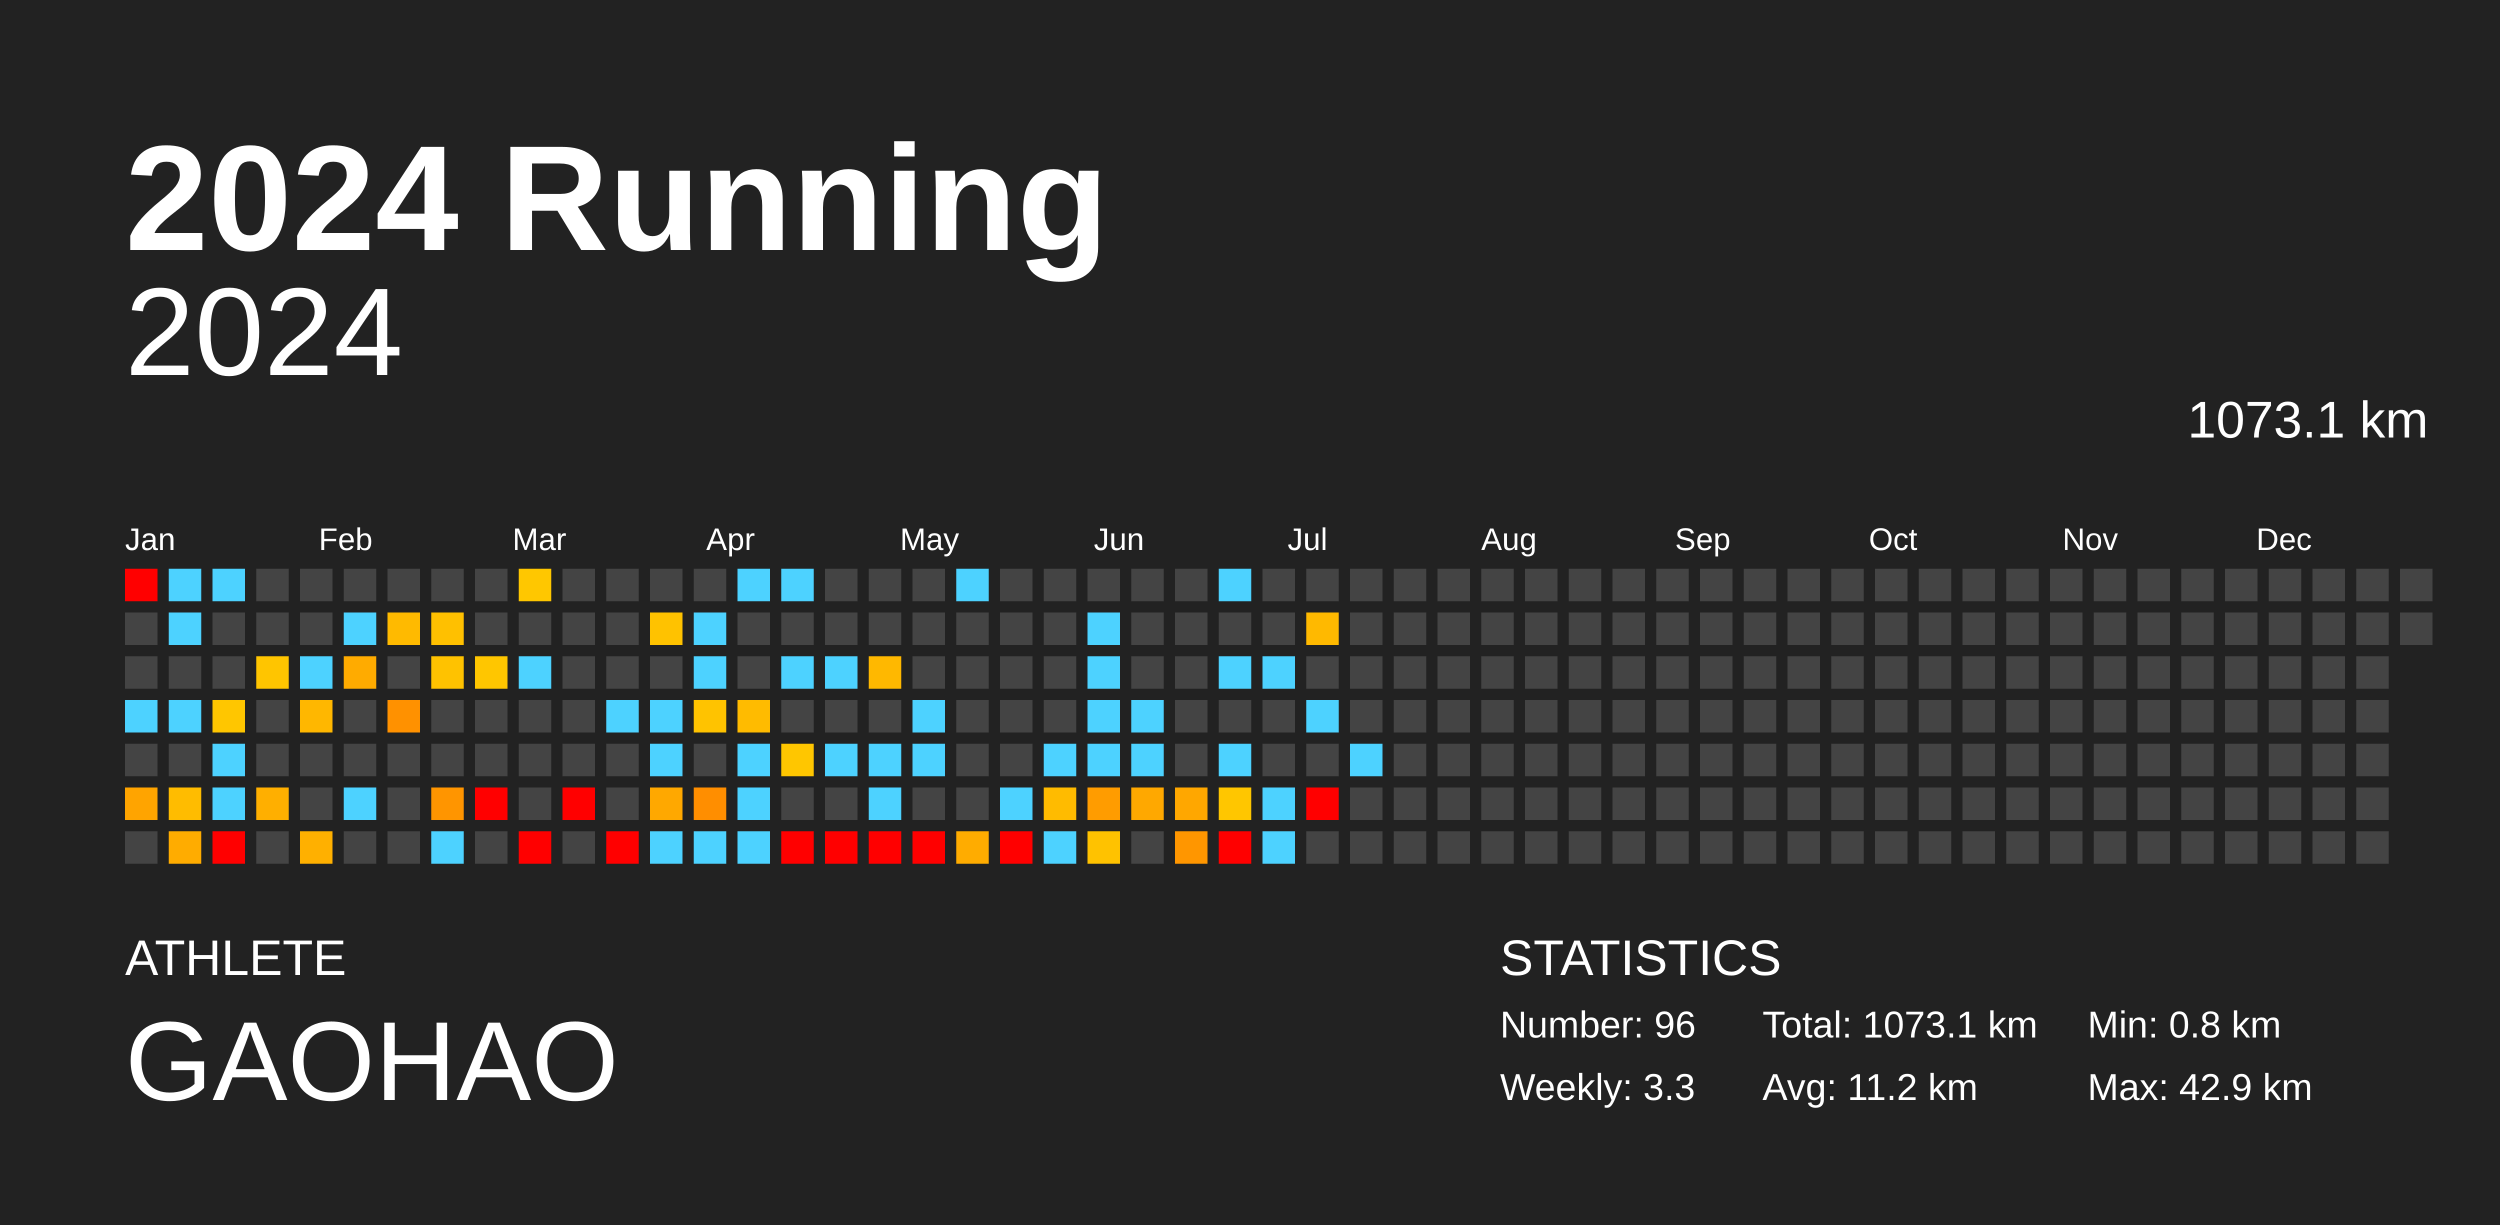
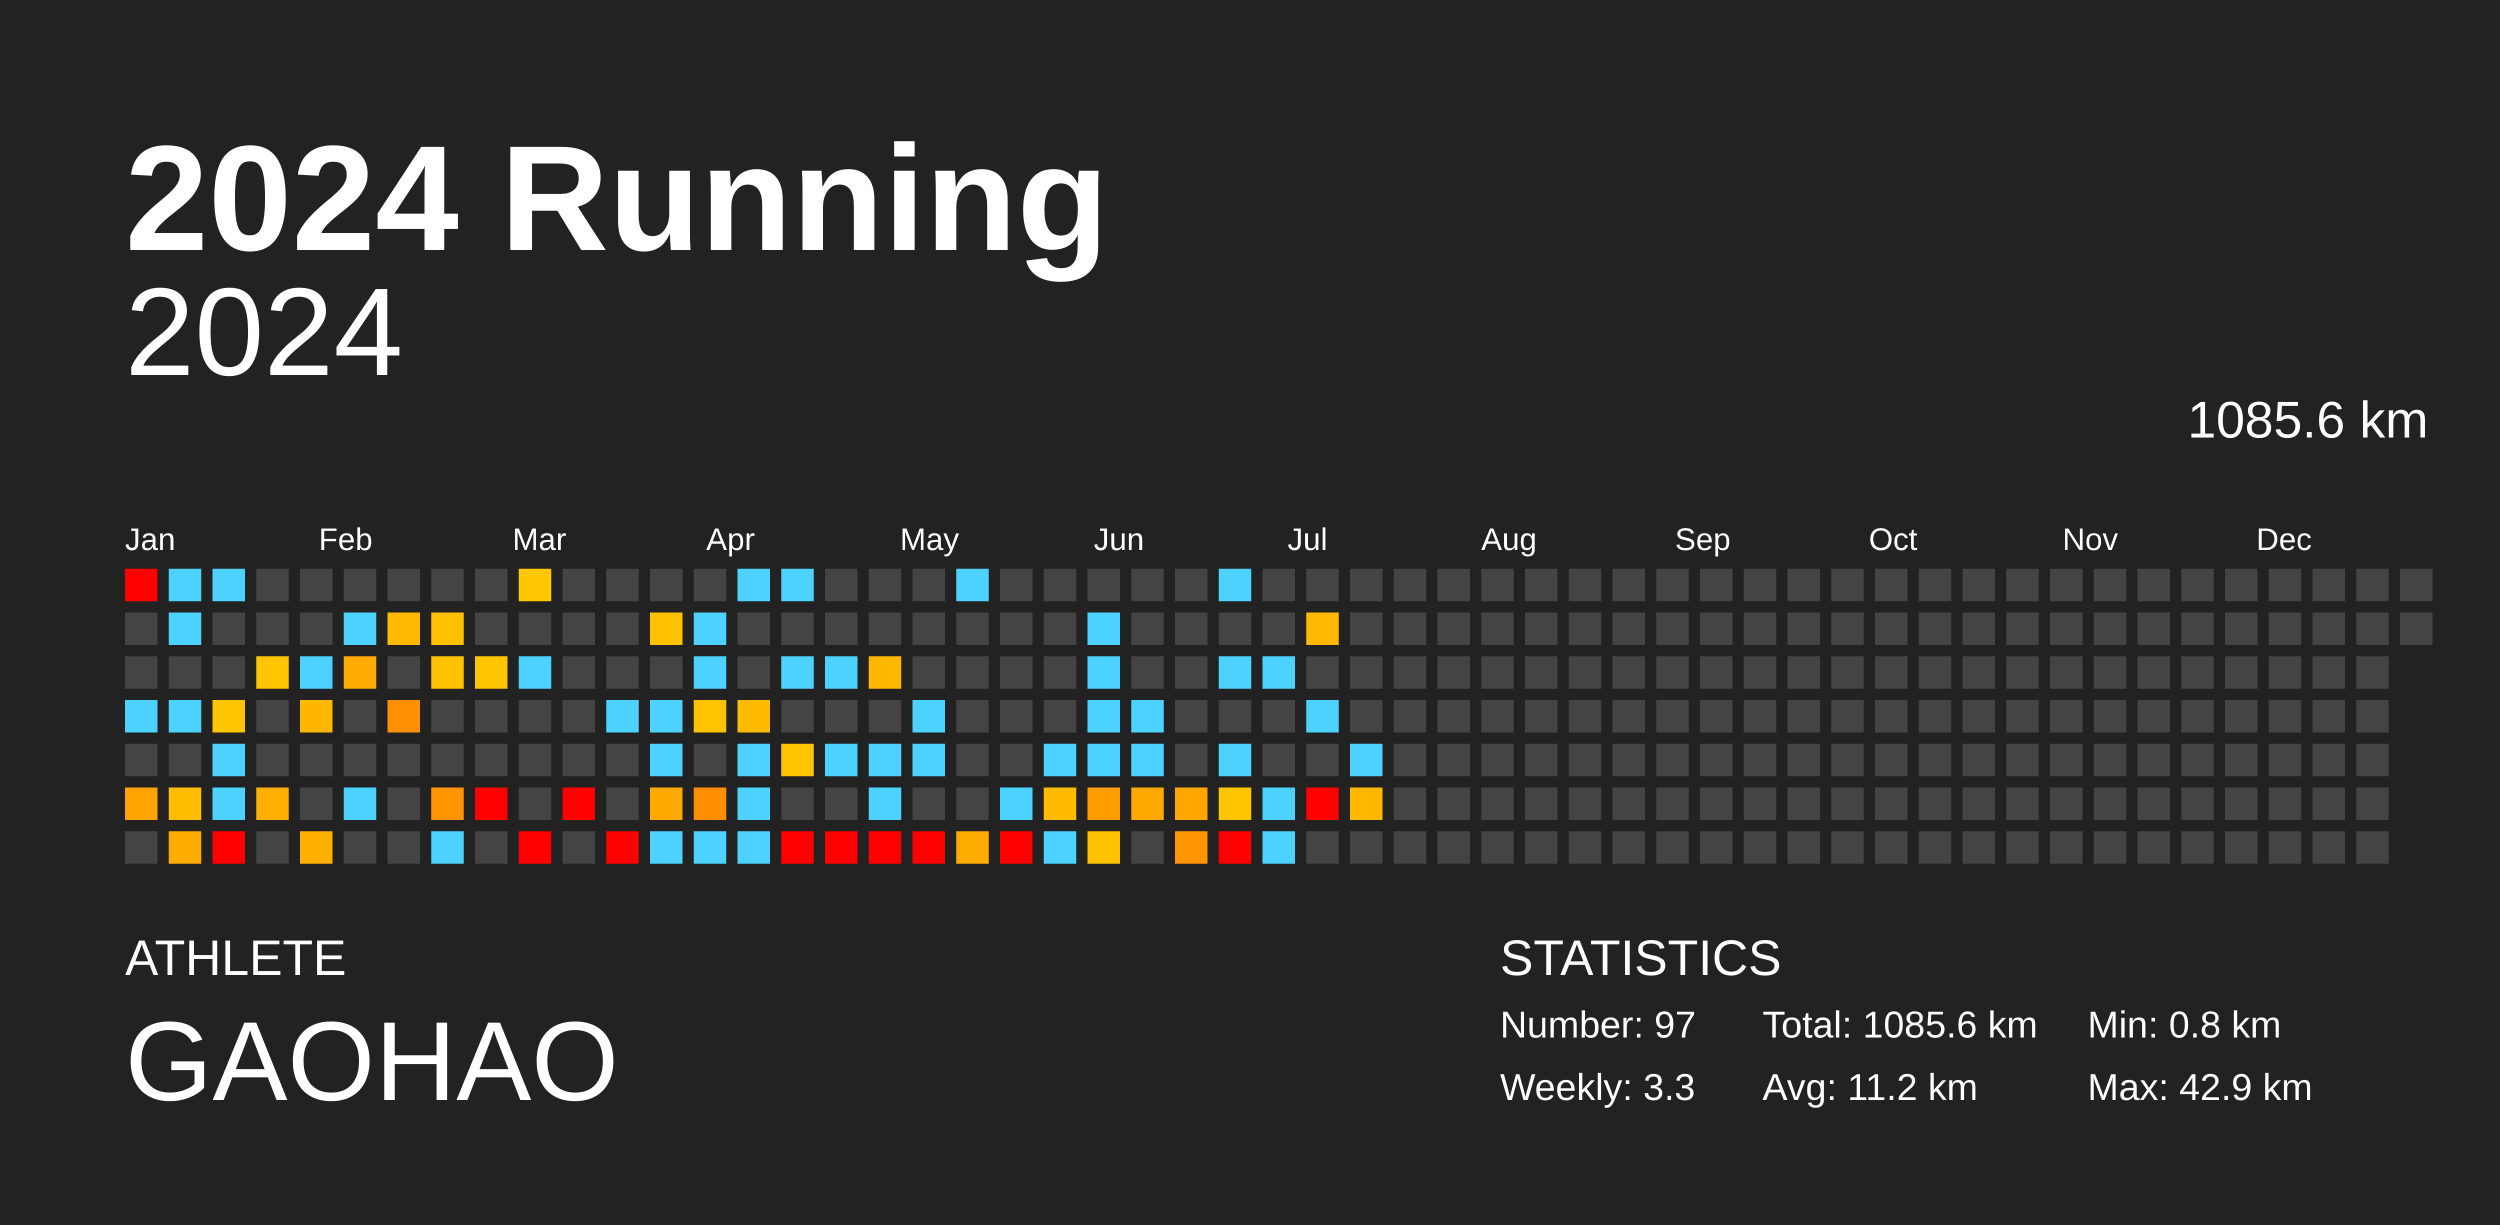
<svg xmlns="http://www.w3.org/2000/svg" baseProfile="full" height="98mm" version="1.1" viewBox="0,0,200,98" width="200mm">
  <defs />
  <rect fill="#222222" height="98" width="200" x="0" y="0" />
  <text fill="#FFFFFF" style="font-size:12px; font-family:Arial; font-weight:bold;" x="10" y="20">2024 Running</text>
  <text fill="#FFFFFF" style="font-size:4px; font-family:Arial" x="10" y="78">ATHLETE</text>
  <text fill="#FFFFFF" style="font-size:9px; font-family:Arial" x="10" y="88">GAOHAO</text>
  <text fill="#FFFFFF" style="font-size:4px; font-family:Arial" x="120" y="78">STATISTICS</text>
-   <text fill="#FFFFFF" style="font-size:3px; font-family:Arial" x="120" y="83">Number: 96</text>
+   <text fill="#FFFFFF" style="font-size:3px; font-family:Arial" x="120" y="83">Number: 97</text>
  <text fill="#FFFFFF" style="font-size:3px; font-family:Arial" x="120" y="88">Weekly: 3.3</text>
-   <text fill="#FFFFFF" style="font-size:3px; font-family:Arial" x="141" y="83">Total: 1073.1 km</text>
+   <text fill="#FFFFFF" style="font-size:3px; font-family:Arial" x="141" y="83">Total: 1085.6 km</text>
  <text fill="#FFFFFF" style="font-size:3px; font-family:Arial" x="141" y="88">Avg: 11.2 km</text>
  <text fill="#FFFFFF" style="font-size:3px; font-family:Arial" x="167" y="83">Min: 0.8 km</text>
  <text fill="#FFFFFF" style="font-size:3px; font-family:Arial" x="167" y="88">Max: 42.9 km</text>
  <text alignment-baseline="hanging" fill="#FFFFFF" style="font-size:10.0px; font-family:Arial;" x="10" y="30">2024</text>
-   <text alignment-baseline="hanging" fill="#FFFFFF" style="font-size:4.125px; font-family:Arial;" x="175" y="35">1073.1 km</text>
+   <text alignment-baseline="hanging" fill="#FFFFFF" style="font-size:4.125px; font-family:Arial;" x="175" y="35">1085.6 km</text>
  <text fill="#FFFFFF" style="font-size:2.5px; font-family:Arial" x="10.0" y="44">Jan</text>
  <text fill="#FFFFFF" style="font-size:2.5px; font-family:Arial" x="25.5" y="44">Feb</text>
  <text fill="#FFFFFF" style="font-size:2.5px; font-family:Arial" x="41.0" y="44">Mar</text>
  <text fill="#FFFFFF" style="font-size:2.5px; font-family:Arial" x="56.5" y="44">Apr</text>
  <text fill="#FFFFFF" style="font-size:2.5px; font-family:Arial" x="72.0" y="44">May</text>
  <text fill="#FFFFFF" style="font-size:2.5px; font-family:Arial" x="87.5" y="44">Jun</text>
  <text fill="#FFFFFF" style="font-size:2.5px; font-family:Arial" x="103.0" y="44">Jul</text>
  <text fill="#FFFFFF" style="font-size:2.5px; font-family:Arial" x="118.5" y="44">Aug</text>
  <text fill="#FFFFFF" style="font-size:2.5px; font-family:Arial" x="134.0" y="44">Sep</text>
  <text fill="#FFFFFF" style="font-size:2.5px; font-family:Arial" x="149.5" y="44">Oct</text>
  <text fill="#FFFFFF" style="font-size:2.5px; font-family:Arial" x="165.0" y="44">Nov</text>
  <text fill="#FFFFFF" style="font-size:2.5px; font-family:Arial" x="180.5" y="44">Dec</text>
  <rect fill="red" height="2.6" width="2.6" x="10.0" y="45.5" />
  <rect fill="#444444" height="2.6" width="2.6" x="10.0" y="49.0" />
  <rect fill="#444444" height="2.6" width="2.6" x="10.0" y="52.5" />
  <rect fill="#4dd2ff" height="2.6" width="2.6" x="10.0" y="56.0" />
  <rect fill="#444444" height="2.6" width="2.6" x="10.0" y="59.5" />
  <rect fill="#ffa400" height="2.6" width="2.6" x="10.0" y="63.0" />
  <rect fill="#444444" height="2.6" width="2.6" x="10.0" y="66.5" />
  <rect fill="#4dd2ff" height="2.6" width="2.6" x="13.5" y="45.5" />
  <rect fill="#4dd2ff" height="2.6" width="2.6" x="13.5" y="49.0" />
  <rect fill="#444444" height="2.6" width="2.6" x="13.5" y="52.5" />
  <rect fill="#4dd2ff" height="2.6" width="2.6" x="13.5" y="56.0" />
  <rect fill="#444444" height="2.6" width="2.6" x="13.5" y="59.5" />
  <rect fill="#ffbc00" height="2.6" width="2.6" x="13.5" y="63.0" />
  <rect fill="#ffac00" height="2.6" width="2.6" x="13.5" y="66.5" />
  <rect fill="#4dd2ff" height="2.6" width="2.6" x="17.0" y="45.5" />
  <rect fill="#444444" height="2.6" width="2.6" x="17.0" y="49.0" />
  <rect fill="#444444" height="2.6" width="2.6" x="17.0" y="52.5" />
  <rect fill="#ffc600" height="2.6" width="2.6" x="17.0" y="56.0" />
  <rect fill="#4dd2ff" height="2.6" width="2.6" x="17.0" y="59.5" />
  <rect fill="#4dd2ff" height="2.6" width="2.6" x="17.0" y="63.0" />
  <rect fill="red" height="2.6" width="2.6" x="17.0" y="66.5" />
  <rect fill="#444444" height="2.6" width="2.6" x="20.5" y="45.5" />
  <rect fill="#444444" height="2.6" width="2.6" x="20.5" y="49.0" />
  <rect fill="#ffc500" height="2.6" width="2.6" x="20.5" y="52.5" />
  <rect fill="#444444" height="2.6" width="2.6" x="20.5" y="56.0" />
  <rect fill="#444444" height="2.6" width="2.6" x="20.5" y="59.5" />
  <rect fill="#ffaf00" height="2.6" width="2.6" x="20.5" y="63.0" />
  <rect fill="#444444" height="2.6" width="2.6" x="20.5" y="66.5" />
  <rect fill="#444444" height="2.6" width="2.6" x="24.0" y="45.5" />
  <rect fill="#444444" height="2.6" width="2.6" x="24.0" y="49.0" />
  <rect fill="#4dd2ff" height="2.6" width="2.6" x="24.0" y="52.5" />
  <rect fill="#ffb700" height="2.6" width="2.6" x="24.0" y="56.0" />
  <rect fill="#444444" height="2.6" width="2.6" x="24.0" y="59.5" />
  <rect fill="#444444" height="2.6" width="2.6" x="24.0" y="63.0" />
  <rect fill="#ffb000" height="2.6" width="2.6" x="24.0" y="66.5" />
  <rect fill="#444444" height="2.6" width="2.6" x="27.5" y="45.5" />
  <rect fill="#4dd2ff" height="2.6" width="2.6" x="27.5" y="49.0" />
  <rect fill="#ffab00" height="2.6" width="2.6" x="27.5" y="52.5" />
  <rect fill="#444444" height="2.6" width="2.6" x="27.5" y="56.0" />
  <rect fill="#444444" height="2.6" width="2.6" x="27.5" y="59.5" />
  <rect fill="#4dd2ff" height="2.6" width="2.6" x="27.5" y="63.0" />
  <rect fill="#444444" height="2.6" width="2.6" x="27.5" y="66.5" />
  <rect fill="#444444" height="2.6" width="2.6" x="31.0" y="45.5" />
  <rect fill="#ffba00" height="2.6" width="2.6" x="31.0" y="49.0" />
  <rect fill="#444444" height="2.6" width="2.6" x="31.0" y="52.5" />
  <rect fill="#ff9100" height="2.6" width="2.6" x="31.0" y="56.0" />
  <rect fill="#444444" height="2.6" width="2.6" x="31.0" y="59.5" />
  <rect fill="#444444" height="2.6" width="2.6" x="31.0" y="63.0" />
  <rect fill="#444444" height="2.6" width="2.6" x="31.0" y="66.5" />
  <rect fill="#444444" height="2.6" width="2.6" x="34.5" y="45.5" />
  <rect fill="#ffc000" height="2.6" width="2.6" x="34.5" y="49.0" />
  <rect fill="#ffc200" height="2.6" width="2.6" x="34.5" y="52.5" />
  <rect fill="#444444" height="2.6" width="2.6" x="34.5" y="56.0" />
  <rect fill="#444444" height="2.6" width="2.6" x="34.5" y="59.5" />
  <rect fill="#ff9500" height="2.6" width="2.6" x="34.5" y="63.0" />
  <rect fill="#4dd2ff" height="2.6" width="2.6" x="34.5" y="66.5" />
  <rect fill="#444444" height="2.6" width="2.6" x="38.0" y="45.5" />
  <rect fill="#444444" height="2.6" width="2.6" x="38.0" y="49.0" />
  <rect fill="#ffc600" height="2.6" width="2.6" x="38.0" y="52.5" />
  <rect fill="#444444" height="2.6" width="2.6" x="38.0" y="56.0" />
  <rect fill="#444444" height="2.6" width="2.6" x="38.0" y="59.5" />
  <rect fill="red" height="2.6" width="2.6" x="38.0" y="63.0" />
  <rect fill="#444444" height="2.6" width="2.6" x="38.0" y="66.5" />
  <rect fill="#ffc700" height="2.6" width="2.6" x="41.5" y="45.5" />
  <rect fill="#444444" height="2.6" width="2.6" x="41.5" y="49.0" />
  <rect fill="#4dd2ff" height="2.6" width="2.6" x="41.5" y="52.5" />
  <rect fill="#444444" height="2.6" width="2.6" x="41.5" y="56.0" />
  <rect fill="#444444" height="2.6" width="2.6" x="41.5" y="59.5" />
  <rect fill="#444444" height="2.6" width="2.6" x="41.5" y="63.0" />
  <rect fill="red" height="2.6" width="2.6" x="41.5" y="66.5" />
  <rect fill="#444444" height="2.6" width="2.6" x="45.0" y="45.5" />
  <rect fill="#444444" height="2.6" width="2.6" x="45.0" y="49.0" />
  <rect fill="#444444" height="2.6" width="2.6" x="45.0" y="52.5" />
  <rect fill="#444444" height="2.6" width="2.6" x="45.0" y="56.0" />
  <rect fill="#444444" height="2.6" width="2.6" x="45.0" y="59.5" />
  <rect fill="red" height="2.6" width="2.6" x="45.0" y="63.0" />
  <rect fill="#444444" height="2.6" width="2.6" x="45.0" y="66.5" />
  <rect fill="#444444" height="2.6" width="2.6" x="48.5" y="45.5" />
  <rect fill="#444444" height="2.6" width="2.6" x="48.5" y="49.0" />
  <rect fill="#444444" height="2.6" width="2.6" x="48.5" y="52.5" />
  <rect fill="#4dd2ff" height="2.6" width="2.6" x="48.5" y="56.0" />
  <rect fill="#444444" height="2.6" width="2.6" x="48.5" y="59.5" />
  <rect fill="#444444" height="2.6" width="2.6" x="48.5" y="63.0" />
  <rect fill="red" height="2.6" width="2.6" x="48.5" y="66.5" />
  <rect fill="#444444" height="2.6" width="2.6" x="52.0" y="45.5" />
  <rect fill="#ffc200" height="2.6" width="2.6" x="52.0" y="49.0" />
  <rect fill="#444444" height="2.6" width="2.6" x="52.0" y="52.5" />
  <rect fill="#4dd2ff" height="2.6" width="2.6" x="52.0" y="56.0" />
  <rect fill="#4dd2ff" height="2.6" width="2.6" x="52.0" y="59.5" />
  <rect fill="#ffa800" height="2.6" width="2.6" x="52.0" y="63.0" />
  <rect fill="#4dd2ff" height="2.6" width="2.6" x="52.0" y="66.5" />
  <rect fill="#444444" height="2.6" width="2.6" x="55.5" y="45.5" />
  <rect fill="#4dd2ff" height="2.6" width="2.6" x="55.5" y="49.0" />
  <rect fill="#4dd2ff" height="2.6" width="2.6" x="55.5" y="52.5" />
  <rect fill="#ffc300" height="2.6" width="2.6" x="55.5" y="56.0" />
  <rect fill="#444444" height="2.6" width="2.6" x="55.5" y="59.5" />
  <rect fill="#ff8e00" height="2.6" width="2.6" x="55.5" y="63.0" />
  <rect fill="#4dd2ff" height="2.6" width="2.6" x="55.5" y="66.5" />
  <rect fill="#4dd2ff" height="2.6" width="2.6" x="59.0" y="45.5" />
  <rect fill="#444444" height="2.6" width="2.6" x="59.0" y="49.0" />
  <rect fill="#444444" height="2.6" width="2.6" x="59.0" y="52.5" />
  <rect fill="#ffbb00" height="2.6" width="2.6" x="59.0" y="56.0" />
  <rect fill="#4dd2ff" height="2.6" width="2.6" x="59.0" y="59.5" />
  <rect fill="#4dd2ff" height="2.6" width="2.6" x="59.0" y="63.0" />
  <rect fill="#4dd2ff" height="2.6" width="2.6" x="59.0" y="66.5" />
  <rect fill="#4dd2ff" height="2.6" width="2.6" x="62.5" y="45.5" />
  <rect fill="#444444" height="2.6" width="2.6" x="62.5" y="49.0" />
  <rect fill="#4dd2ff" height="2.6" width="2.6" x="62.5" y="52.5" />
  <rect fill="#444444" height="2.6" width="2.6" x="62.5" y="56.0" />
  <rect fill="#ffc600" height="2.6" width="2.6" x="62.5" y="59.5" />
  <rect fill="#444444" height="2.6" width="2.6" x="62.5" y="63.0" />
  <rect fill="red" height="2.6" width="2.6" x="62.5" y="66.5" />
  <rect fill="#444444" height="2.6" width="2.6" x="66.0" y="45.5" />
  <rect fill="#444444" height="2.6" width="2.6" x="66.0" y="49.0" />
  <rect fill="#4dd2ff" height="2.6" width="2.6" x="66.0" y="52.5" />
  <rect fill="#444444" height="2.6" width="2.6" x="66.0" y="56.0" />
  <rect fill="#4dd2ff" height="2.6" width="2.6" x="66.0" y="59.5" />
  <rect fill="#444444" height="2.6" width="2.6" x="66.0" y="63.0" />
  <rect fill="red" height="2.6" width="2.6" x="66.0" y="66.5" />
  <rect fill="#444444" height="2.6" width="2.6" x="69.5" y="45.5" />
  <rect fill="#444444" height="2.6" width="2.6" x="69.5" y="49.0" />
  <rect fill="#ffb800" height="2.6" width="2.6" x="69.5" y="52.5" />
  <rect fill="#444444" height="2.6" width="2.6" x="69.5" y="56.0" />
  <rect fill="#4dd2ff" height="2.6" width="2.6" x="69.5" y="59.5" />
  <rect fill="#4dd2ff" height="2.6" width="2.6" x="69.5" y="63.0" />
  <rect fill="red" height="2.6" width="2.6" x="69.5" y="66.5" />
  <rect fill="#444444" height="2.6" width="2.6" x="73.0" y="45.5" />
  <rect fill="#444444" height="2.6" width="2.6" x="73.0" y="49.0" />
  <rect fill="#444444" height="2.6" width="2.6" x="73.0" y="52.5" />
  <rect fill="#4dd2ff" height="2.6" width="2.6" x="73.0" y="56.0" />
  <rect fill="#4dd2ff" height="2.6" width="2.6" x="73.0" y="59.5" />
  <rect fill="#444444" height="2.6" width="2.6" x="73.0" y="63.0" />
  <rect fill="red" height="2.6" width="2.6" x="73.0" y="66.5" />
  <rect fill="#4dd2ff" height="2.6" width="2.6" x="76.5" y="45.5" />
  <rect fill="#444444" height="2.6" width="2.6" x="76.5" y="49.0" />
  <rect fill="#444444" height="2.6" width="2.6" x="76.5" y="52.5" />
  <rect fill="#444444" height="2.6" width="2.6" x="76.5" y="56.0" />
  <rect fill="#444444" height="2.6" width="2.6" x="76.5" y="59.5" />
  <rect fill="#444444" height="2.6" width="2.6" x="76.5" y="63.0" />
  <rect fill="#ffac00" height="2.6" width="2.6" x="76.5" y="66.5" />
  <rect fill="#444444" height="2.6" width="2.6" x="80.0" y="45.5" />
  <rect fill="#444444" height="2.6" width="2.6" x="80.0" y="49.0" />
  <rect fill="#444444" height="2.6" width="2.6" x="80.0" y="52.5" />
  <rect fill="#444444" height="2.6" width="2.6" x="80.0" y="56.0" />
  <rect fill="#444444" height="2.6" width="2.6" x="80.0" y="59.5" />
  <rect fill="#4dd2ff" height="2.6" width="2.6" x="80.0" y="63.0" />
  <rect fill="red" height="2.6" width="2.6" x="80.0" y="66.5" />
  <rect fill="#444444" height="2.6" width="2.6" x="83.5" y="45.5" />
  <rect fill="#444444" height="2.6" width="2.6" x="83.5" y="49.0" />
  <rect fill="#444444" height="2.6" width="2.6" x="83.5" y="52.5" />
  <rect fill="#444444" height="2.6" width="2.6" x="83.5" y="56.0" />
  <rect fill="#4dd2ff" height="2.6" width="2.6" x="83.5" y="59.5" />
  <rect fill="#ffbb00" height="2.6" width="2.6" x="83.5" y="63.0" />
  <rect fill="#4dd2ff" height="2.6" width="2.6" x="83.5" y="66.5" />
  <rect fill="#444444" height="2.6" width="2.6" x="87.0" y="45.5" />
  <rect fill="#4dd2ff" height="2.6" width="2.6" x="87.0" y="49.0" />
  <rect fill="#4dd2ff" height="2.6" width="2.6" x="87.0" y="52.5" />
  <rect fill="#4dd2ff" height="2.6" width="2.6" x="87.0" y="56.0" />
  <rect fill="#4dd2ff" height="2.6" width="2.6" x="87.0" y="59.5" />
  <rect fill="#ff9c00" height="2.6" width="2.6" x="87.0" y="63.0" />
  <rect fill="#ffc200" height="2.6" width="2.6" x="87.0" y="66.5" />
  <rect fill="#444444" height="2.6" width="2.6" x="90.5" y="45.5" />
  <rect fill="#444444" height="2.6" width="2.6" x="90.5" y="49.0" />
  <rect fill="#444444" height="2.6" width="2.6" x="90.5" y="52.5" />
  <rect fill="#4dd2ff" height="2.6" width="2.6" x="90.5" y="56.0" />
  <rect fill="#4dd2ff" height="2.6" width="2.6" x="90.5" y="59.5" />
  <rect fill="#ffa800" height="2.6" width="2.6" x="90.5" y="63.0" />
  <rect fill="#444444" height="2.6" width="2.6" x="90.5" y="66.5" />
  <rect fill="#444444" height="2.6" width="2.6" x="94.0" y="45.5" />
  <rect fill="#444444" height="2.6" width="2.6" x="94.0" y="49.0" />
  <rect fill="#444444" height="2.6" width="2.6" x="94.0" y="52.5" />
  <rect fill="#444444" height="2.6" width="2.6" x="94.0" y="56.0" />
  <rect fill="#444444" height="2.6" width="2.6" x="94.0" y="59.5" />
  <rect fill="#ffa700" height="2.6" width="2.6" x="94.0" y="63.0" />
  <rect fill="#ff9600" height="2.6" width="2.6" x="94.0" y="66.5" />
  <rect fill="#4dd2ff" height="2.6" width="2.6" x="97.5" y="45.5" />
  <rect fill="#444444" height="2.6" width="2.6" x="97.5" y="49.0" />
  <rect fill="#4dd2ff" height="2.6" width="2.6" x="97.5" y="52.5" />
  <rect fill="#444444" height="2.6" width="2.6" x="97.5" y="56.0" />
  <rect fill="#4dd2ff" height="2.6" width="2.6" x="97.5" y="59.5" />
  <rect fill="#ffc600" height="2.6" width="2.6" x="97.5" y="63.0" />
  <rect fill="red" height="2.6" width="2.6" x="97.5" y="66.5" />
  <rect fill="#444444" height="2.6" width="2.6" x="101.0" y="45.5" />
  <rect fill="#444444" height="2.6" width="2.6" x="101.0" y="49.0" />
  <rect fill="#4dd2ff" height="2.6" width="2.6" x="101.0" y="52.5" />
  <rect fill="#444444" height="2.6" width="2.6" x="101.0" y="56.0" />
  <rect fill="#444444" height="2.6" width="2.6" x="101.0" y="59.5" />
  <rect fill="#4dd2ff" height="2.6" width="2.6" x="101.0" y="63.0" />
  <rect fill="#4dd2ff" height="2.6" width="2.6" x="101.0" y="66.5" />
  <rect fill="#444444" height="2.6" width="2.6" x="104.5" y="45.5" />
  <rect fill="#ffb900" height="2.6" width="2.6" x="104.5" y="49.0" />
  <rect fill="#444444" height="2.6" width="2.6" x="104.5" y="52.5" />
  <rect fill="#4dd2ff" height="2.6" width="2.6" x="104.5" y="56.0" />
  <rect fill="#444444" height="2.6" width="2.6" x="104.5" y="59.5" />
  <rect fill="red" height="2.6" width="2.6" x="104.5" y="63.0" />
  <rect fill="#444444" height="2.6" width="2.6" x="104.5" y="66.5" />
  <rect fill="#444444" height="2.6" width="2.6" x="108.0" y="45.5" />
  <rect fill="#444444" height="2.6" width="2.6" x="108.0" y="49.0" />
  <rect fill="#444444" height="2.6" width="2.6" x="108.0" y="52.5" />
  <rect fill="#444444" height="2.6" width="2.6" x="108.0" y="56.0" />
  <rect fill="#4dd2ff" height="2.6" width="2.6" x="108.0" y="59.5" />
-   <rect fill="#444444" height="2.6" width="2.6" x="108.0" y="63.0" />
+   <rect fill="#ffb800" height="2.6" width="2.6" x="108.0" y="63.0" />
  <rect fill="#444444" height="2.6" width="2.6" x="108.0" y="66.5" />
  <rect fill="#444444" height="2.6" width="2.6" x="111.5" y="45.5" />
  <rect fill="#444444" height="2.6" width="2.6" x="111.5" y="49.0" />
  <rect fill="#444444" height="2.6" width="2.6" x="111.5" y="52.5" />
  <rect fill="#444444" height="2.6" width="2.6" x="111.5" y="56.0" />
  <rect fill="#444444" height="2.6" width="2.6" x="111.5" y="59.5" />
  <rect fill="#444444" height="2.6" width="2.6" x="111.5" y="63.0" />
  <rect fill="#444444" height="2.6" width="2.6" x="111.5" y="66.5" />
  <rect fill="#444444" height="2.6" width="2.6" x="115.0" y="45.5" />
  <rect fill="#444444" height="2.6" width="2.6" x="115.0" y="49.0" />
  <rect fill="#444444" height="2.6" width="2.6" x="115.0" y="52.5" />
  <rect fill="#444444" height="2.6" width="2.6" x="115.0" y="56.0" />
  <rect fill="#444444" height="2.6" width="2.6" x="115.0" y="59.5" />
  <rect fill="#444444" height="2.6" width="2.6" x="115.0" y="63.0" />
  <rect fill="#444444" height="2.6" width="2.6" x="115.0" y="66.5" />
  <rect fill="#444444" height="2.6" width="2.6" x="118.5" y="45.5" />
  <rect fill="#444444" height="2.6" width="2.6" x="118.5" y="49.0" />
  <rect fill="#444444" height="2.6" width="2.6" x="118.5" y="52.5" />
  <rect fill="#444444" height="2.6" width="2.6" x="118.5" y="56.0" />
  <rect fill="#444444" height="2.6" width="2.6" x="118.5" y="59.5" />
  <rect fill="#444444" height="2.6" width="2.6" x="118.5" y="63.0" />
  <rect fill="#444444" height="2.6" width="2.6" x="118.5" y="66.5" />
  <rect fill="#444444" height="2.6" width="2.6" x="122.0" y="45.5" />
  <rect fill="#444444" height="2.6" width="2.6" x="122.0" y="49.0" />
  <rect fill="#444444" height="2.6" width="2.6" x="122.0" y="52.5" />
  <rect fill="#444444" height="2.6" width="2.6" x="122.0" y="56.0" />
  <rect fill="#444444" height="2.6" width="2.6" x="122.0" y="59.5" />
  <rect fill="#444444" height="2.6" width="2.6" x="122.0" y="63.0" />
  <rect fill="#444444" height="2.6" width="2.6" x="122.0" y="66.5" />
  <rect fill="#444444" height="2.6" width="2.6" x="125.5" y="45.5" />
  <rect fill="#444444" height="2.6" width="2.6" x="125.5" y="49.0" />
  <rect fill="#444444" height="2.6" width="2.6" x="125.5" y="52.5" />
  <rect fill="#444444" height="2.6" width="2.6" x="125.5" y="56.0" />
  <rect fill="#444444" height="2.6" width="2.6" x="125.5" y="59.5" />
  <rect fill="#444444" height="2.6" width="2.6" x="125.5" y="63.0" />
  <rect fill="#444444" height="2.6" width="2.6" x="125.5" y="66.5" />
  <rect fill="#444444" height="2.6" width="2.6" x="129.0" y="45.5" />
  <rect fill="#444444" height="2.6" width="2.6" x="129.0" y="49.0" />
  <rect fill="#444444" height="2.6" width="2.6" x="129.0" y="52.5" />
  <rect fill="#444444" height="2.6" width="2.6" x="129.0" y="56.0" />
  <rect fill="#444444" height="2.6" width="2.6" x="129.0" y="59.5" />
  <rect fill="#444444" height="2.6" width="2.6" x="129.0" y="63.0" />
  <rect fill="#444444" height="2.6" width="2.6" x="129.0" y="66.5" />
  <rect fill="#444444" height="2.6" width="2.6" x="132.5" y="45.5" />
  <rect fill="#444444" height="2.6" width="2.6" x="132.5" y="49.0" />
  <rect fill="#444444" height="2.6" width="2.6" x="132.5" y="52.5" />
  <rect fill="#444444" height="2.6" width="2.6" x="132.5" y="56.0" />
  <rect fill="#444444" height="2.6" width="2.6" x="132.5" y="59.5" />
  <rect fill="#444444" height="2.6" width="2.6" x="132.5" y="63.0" />
  <rect fill="#444444" height="2.6" width="2.6" x="132.5" y="66.5" />
  <rect fill="#444444" height="2.6" width="2.6" x="136.0" y="45.5" />
  <rect fill="#444444" height="2.6" width="2.6" x="136.0" y="49.0" />
  <rect fill="#444444" height="2.6" width="2.6" x="136.0" y="52.5" />
  <rect fill="#444444" height="2.6" width="2.6" x="136.0" y="56.0" />
  <rect fill="#444444" height="2.6" width="2.6" x="136.0" y="59.5" />
  <rect fill="#444444" height="2.6" width="2.6" x="136.0" y="63.0" />
  <rect fill="#444444" height="2.6" width="2.6" x="136.0" y="66.5" />
  <rect fill="#444444" height="2.6" width="2.6" x="139.5" y="45.5" />
  <rect fill="#444444" height="2.6" width="2.6" x="139.5" y="49.0" />
  <rect fill="#444444" height="2.6" width="2.6" x="139.5" y="52.5" />
  <rect fill="#444444" height="2.6" width="2.6" x="139.5" y="56.0" />
  <rect fill="#444444" height="2.6" width="2.6" x="139.5" y="59.5" />
  <rect fill="#444444" height="2.6" width="2.6" x="139.5" y="63.0" />
  <rect fill="#444444" height="2.6" width="2.6" x="139.5" y="66.5" />
  <rect fill="#444444" height="2.6" width="2.6" x="143.0" y="45.5" />
  <rect fill="#444444" height="2.6" width="2.6" x="143.0" y="49.0" />
  <rect fill="#444444" height="2.6" width="2.6" x="143.0" y="52.5" />
  <rect fill="#444444" height="2.6" width="2.6" x="143.0" y="56.0" />
  <rect fill="#444444" height="2.6" width="2.6" x="143.0" y="59.5" />
  <rect fill="#444444" height="2.6" width="2.6" x="143.0" y="63.0" />
  <rect fill="#444444" height="2.6" width="2.6" x="143.0" y="66.5" />
  <rect fill="#444444" height="2.6" width="2.6" x="146.5" y="45.5" />
  <rect fill="#444444" height="2.6" width="2.6" x="146.5" y="49.0" />
  <rect fill="#444444" height="2.6" width="2.6" x="146.5" y="52.5" />
  <rect fill="#444444" height="2.6" width="2.6" x="146.5" y="56.0" />
  <rect fill="#444444" height="2.6" width="2.6" x="146.5" y="59.5" />
  <rect fill="#444444" height="2.6" width="2.6" x="146.5" y="63.0" />
  <rect fill="#444444" height="2.6" width="2.6" x="146.5" y="66.5" />
  <rect fill="#444444" height="2.6" width="2.6" x="150.0" y="45.5" />
  <rect fill="#444444" height="2.6" width="2.6" x="150.0" y="49.0" />
  <rect fill="#444444" height="2.6" width="2.6" x="150.0" y="52.5" />
  <rect fill="#444444" height="2.6" width="2.6" x="150.0" y="56.0" />
  <rect fill="#444444" height="2.6" width="2.6" x="150.0" y="59.5" />
  <rect fill="#444444" height="2.6" width="2.6" x="150.0" y="63.0" />
  <rect fill="#444444" height="2.6" width="2.6" x="150.0" y="66.5" />
  <rect fill="#444444" height="2.6" width="2.6" x="153.5" y="45.5" />
  <rect fill="#444444" height="2.6" width="2.6" x="153.5" y="49.0" />
  <rect fill="#444444" height="2.6" width="2.6" x="153.5" y="52.5" />
  <rect fill="#444444" height="2.6" width="2.6" x="153.5" y="56.0" />
  <rect fill="#444444" height="2.6" width="2.6" x="153.5" y="59.5" />
  <rect fill="#444444" height="2.6" width="2.6" x="153.5" y="63.0" />
  <rect fill="#444444" height="2.6" width="2.6" x="153.5" y="66.5" />
  <rect fill="#444444" height="2.6" width="2.6" x="157.0" y="45.5" />
  <rect fill="#444444" height="2.6" width="2.6" x="157.0" y="49.0" />
  <rect fill="#444444" height="2.6" width="2.6" x="157.0" y="52.5" />
  <rect fill="#444444" height="2.6" width="2.6" x="157.0" y="56.0" />
  <rect fill="#444444" height="2.6" width="2.6" x="157.0" y="59.5" />
  <rect fill="#444444" height="2.6" width="2.6" x="157.0" y="63.0" />
  <rect fill="#444444" height="2.6" width="2.6" x="157.0" y="66.5" />
  <rect fill="#444444" height="2.6" width="2.6" x="160.5" y="45.5" />
  <rect fill="#444444" height="2.6" width="2.6" x="160.5" y="49.0" />
  <rect fill="#444444" height="2.6" width="2.6" x="160.5" y="52.5" />
  <rect fill="#444444" height="2.6" width="2.6" x="160.5" y="56.0" />
  <rect fill="#444444" height="2.6" width="2.6" x="160.5" y="59.5" />
  <rect fill="#444444" height="2.6" width="2.6" x="160.5" y="63.0" />
  <rect fill="#444444" height="2.6" width="2.6" x="160.5" y="66.5" />
  <rect fill="#444444" height="2.6" width="2.6" x="164.0" y="45.5" />
  <rect fill="#444444" height="2.6" width="2.6" x="164.0" y="49.0" />
  <rect fill="#444444" height="2.6" width="2.6" x="164.0" y="52.5" />
  <rect fill="#444444" height="2.6" width="2.6" x="164.0" y="56.0" />
  <rect fill="#444444" height="2.6" width="2.6" x="164.0" y="59.5" />
  <rect fill="#444444" height="2.6" width="2.6" x="164.0" y="63.0" />
  <rect fill="#444444" height="2.6" width="2.6" x="164.0" y="66.5" />
  <rect fill="#444444" height="2.6" width="2.6" x="167.5" y="45.5" />
  <rect fill="#444444" height="2.6" width="2.6" x="167.5" y="49.0" />
  <rect fill="#444444" height="2.6" width="2.6" x="167.5" y="52.5" />
  <rect fill="#444444" height="2.6" width="2.6" x="167.5" y="56.0" />
  <rect fill="#444444" height="2.6" width="2.6" x="167.5" y="59.5" />
  <rect fill="#444444" height="2.6" width="2.6" x="167.5" y="63.0" />
  <rect fill="#444444" height="2.6" width="2.6" x="167.5" y="66.5" />
  <rect fill="#444444" height="2.6" width="2.6" x="171.0" y="45.5" />
  <rect fill="#444444" height="2.6" width="2.6" x="171.0" y="49.0" />
  <rect fill="#444444" height="2.6" width="2.6" x="171.0" y="52.5" />
  <rect fill="#444444" height="2.6" width="2.6" x="171.0" y="56.0" />
  <rect fill="#444444" height="2.6" width="2.6" x="171.0" y="59.5" />
  <rect fill="#444444" height="2.6" width="2.6" x="171.0" y="63.0" />
  <rect fill="#444444" height="2.6" width="2.6" x="171.0" y="66.5" />
  <rect fill="#444444" height="2.6" width="2.6" x="174.5" y="45.5" />
  <rect fill="#444444" height="2.6" width="2.6" x="174.5" y="49.0" />
  <rect fill="#444444" height="2.6" width="2.6" x="174.5" y="52.5" />
  <rect fill="#444444" height="2.6" width="2.6" x="174.5" y="56.0" />
  <rect fill="#444444" height="2.6" width="2.6" x="174.5" y="59.5" />
  <rect fill="#444444" height="2.6" width="2.6" x="174.5" y="63.0" />
  <rect fill="#444444" height="2.6" width="2.6" x="174.5" y="66.5" />
  <rect fill="#444444" height="2.6" width="2.6" x="178.0" y="45.5" />
  <rect fill="#444444" height="2.6" width="2.6" x="178.0" y="49.0" />
  <rect fill="#444444" height="2.6" width="2.6" x="178.0" y="52.5" />
  <rect fill="#444444" height="2.6" width="2.6" x="178.0" y="56.0" />
  <rect fill="#444444" height="2.6" width="2.6" x="178.0" y="59.5" />
  <rect fill="#444444" height="2.6" width="2.6" x="178.0" y="63.0" />
  <rect fill="#444444" height="2.6" width="2.6" x="178.0" y="66.5" />
  <rect fill="#444444" height="2.6" width="2.6" x="181.5" y="45.5" />
  <rect fill="#444444" height="2.6" width="2.6" x="181.5" y="49.0" />
  <rect fill="#444444" height="2.6" width="2.6" x="181.5" y="52.5" />
  <rect fill="#444444" height="2.6" width="2.6" x="181.5" y="56.0" />
  <rect fill="#444444" height="2.6" width="2.6" x="181.5" y="59.5" />
  <rect fill="#444444" height="2.6" width="2.6" x="181.5" y="63.0" />
  <rect fill="#444444" height="2.6" width="2.6" x="181.5" y="66.5" />
  <rect fill="#444444" height="2.6" width="2.6" x="185.0" y="45.5" />
  <rect fill="#444444" height="2.6" width="2.6" x="185.0" y="49.0" />
  <rect fill="#444444" height="2.6" width="2.6" x="185.0" y="52.5" />
  <rect fill="#444444" height="2.6" width="2.6" x="185.0" y="56.0" />
  <rect fill="#444444" height="2.6" width="2.6" x="185.0" y="59.5" />
  <rect fill="#444444" height="2.6" width="2.6" x="185.0" y="63.0" />
  <rect fill="#444444" height="2.6" width="2.6" x="185.0" y="66.5" />
  <rect fill="#444444" height="2.6" width="2.6" x="188.5" y="45.5" />
  <rect fill="#444444" height="2.6" width="2.6" x="188.5" y="49.0" />
  <rect fill="#444444" height="2.6" width="2.6" x="188.5" y="52.5" />
  <rect fill="#444444" height="2.6" width="2.6" x="188.5" y="56.0" />
  <rect fill="#444444" height="2.6" width="2.6" x="188.5" y="59.5" />
  <rect fill="#444444" height="2.6" width="2.6" x="188.5" y="63.0" />
  <rect fill="#444444" height="2.6" width="2.6" x="188.5" y="66.5" />
  <rect fill="#444444" height="2.6" width="2.6" x="192.0" y="45.5" />
  <rect fill="#444444" height="2.6" width="2.6" x="192.0" y="49.0" />
</svg>
